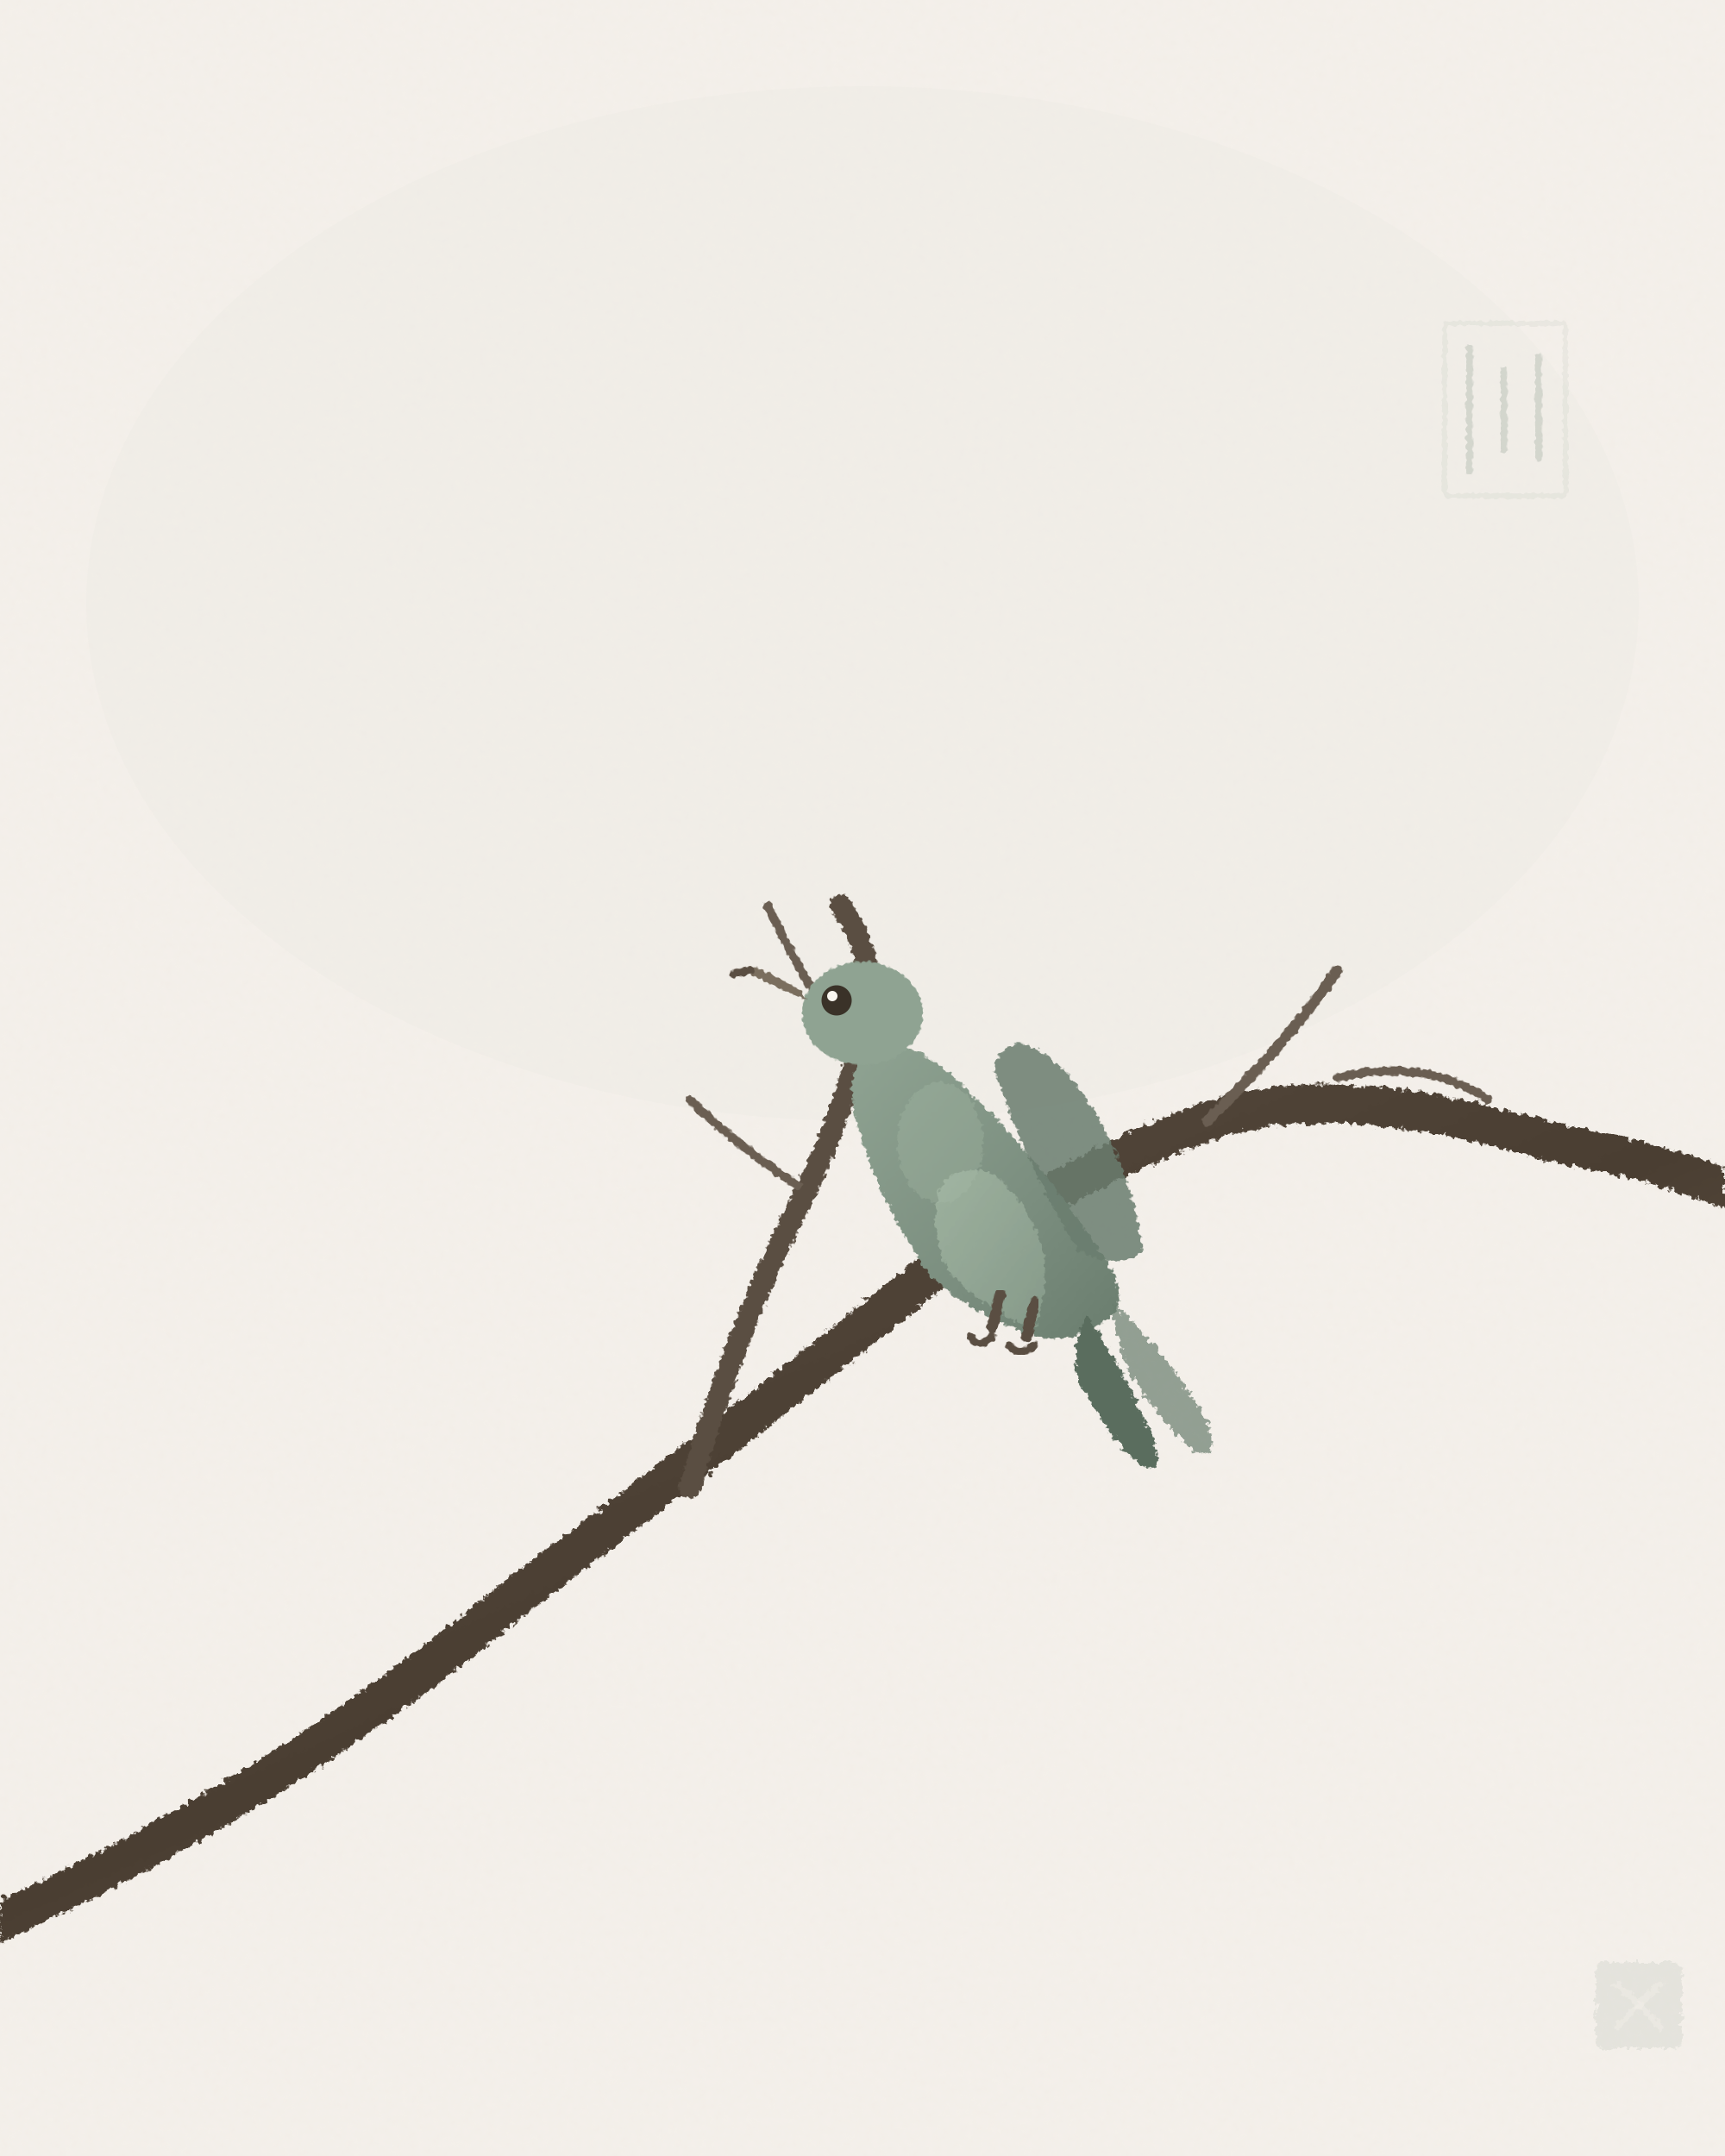
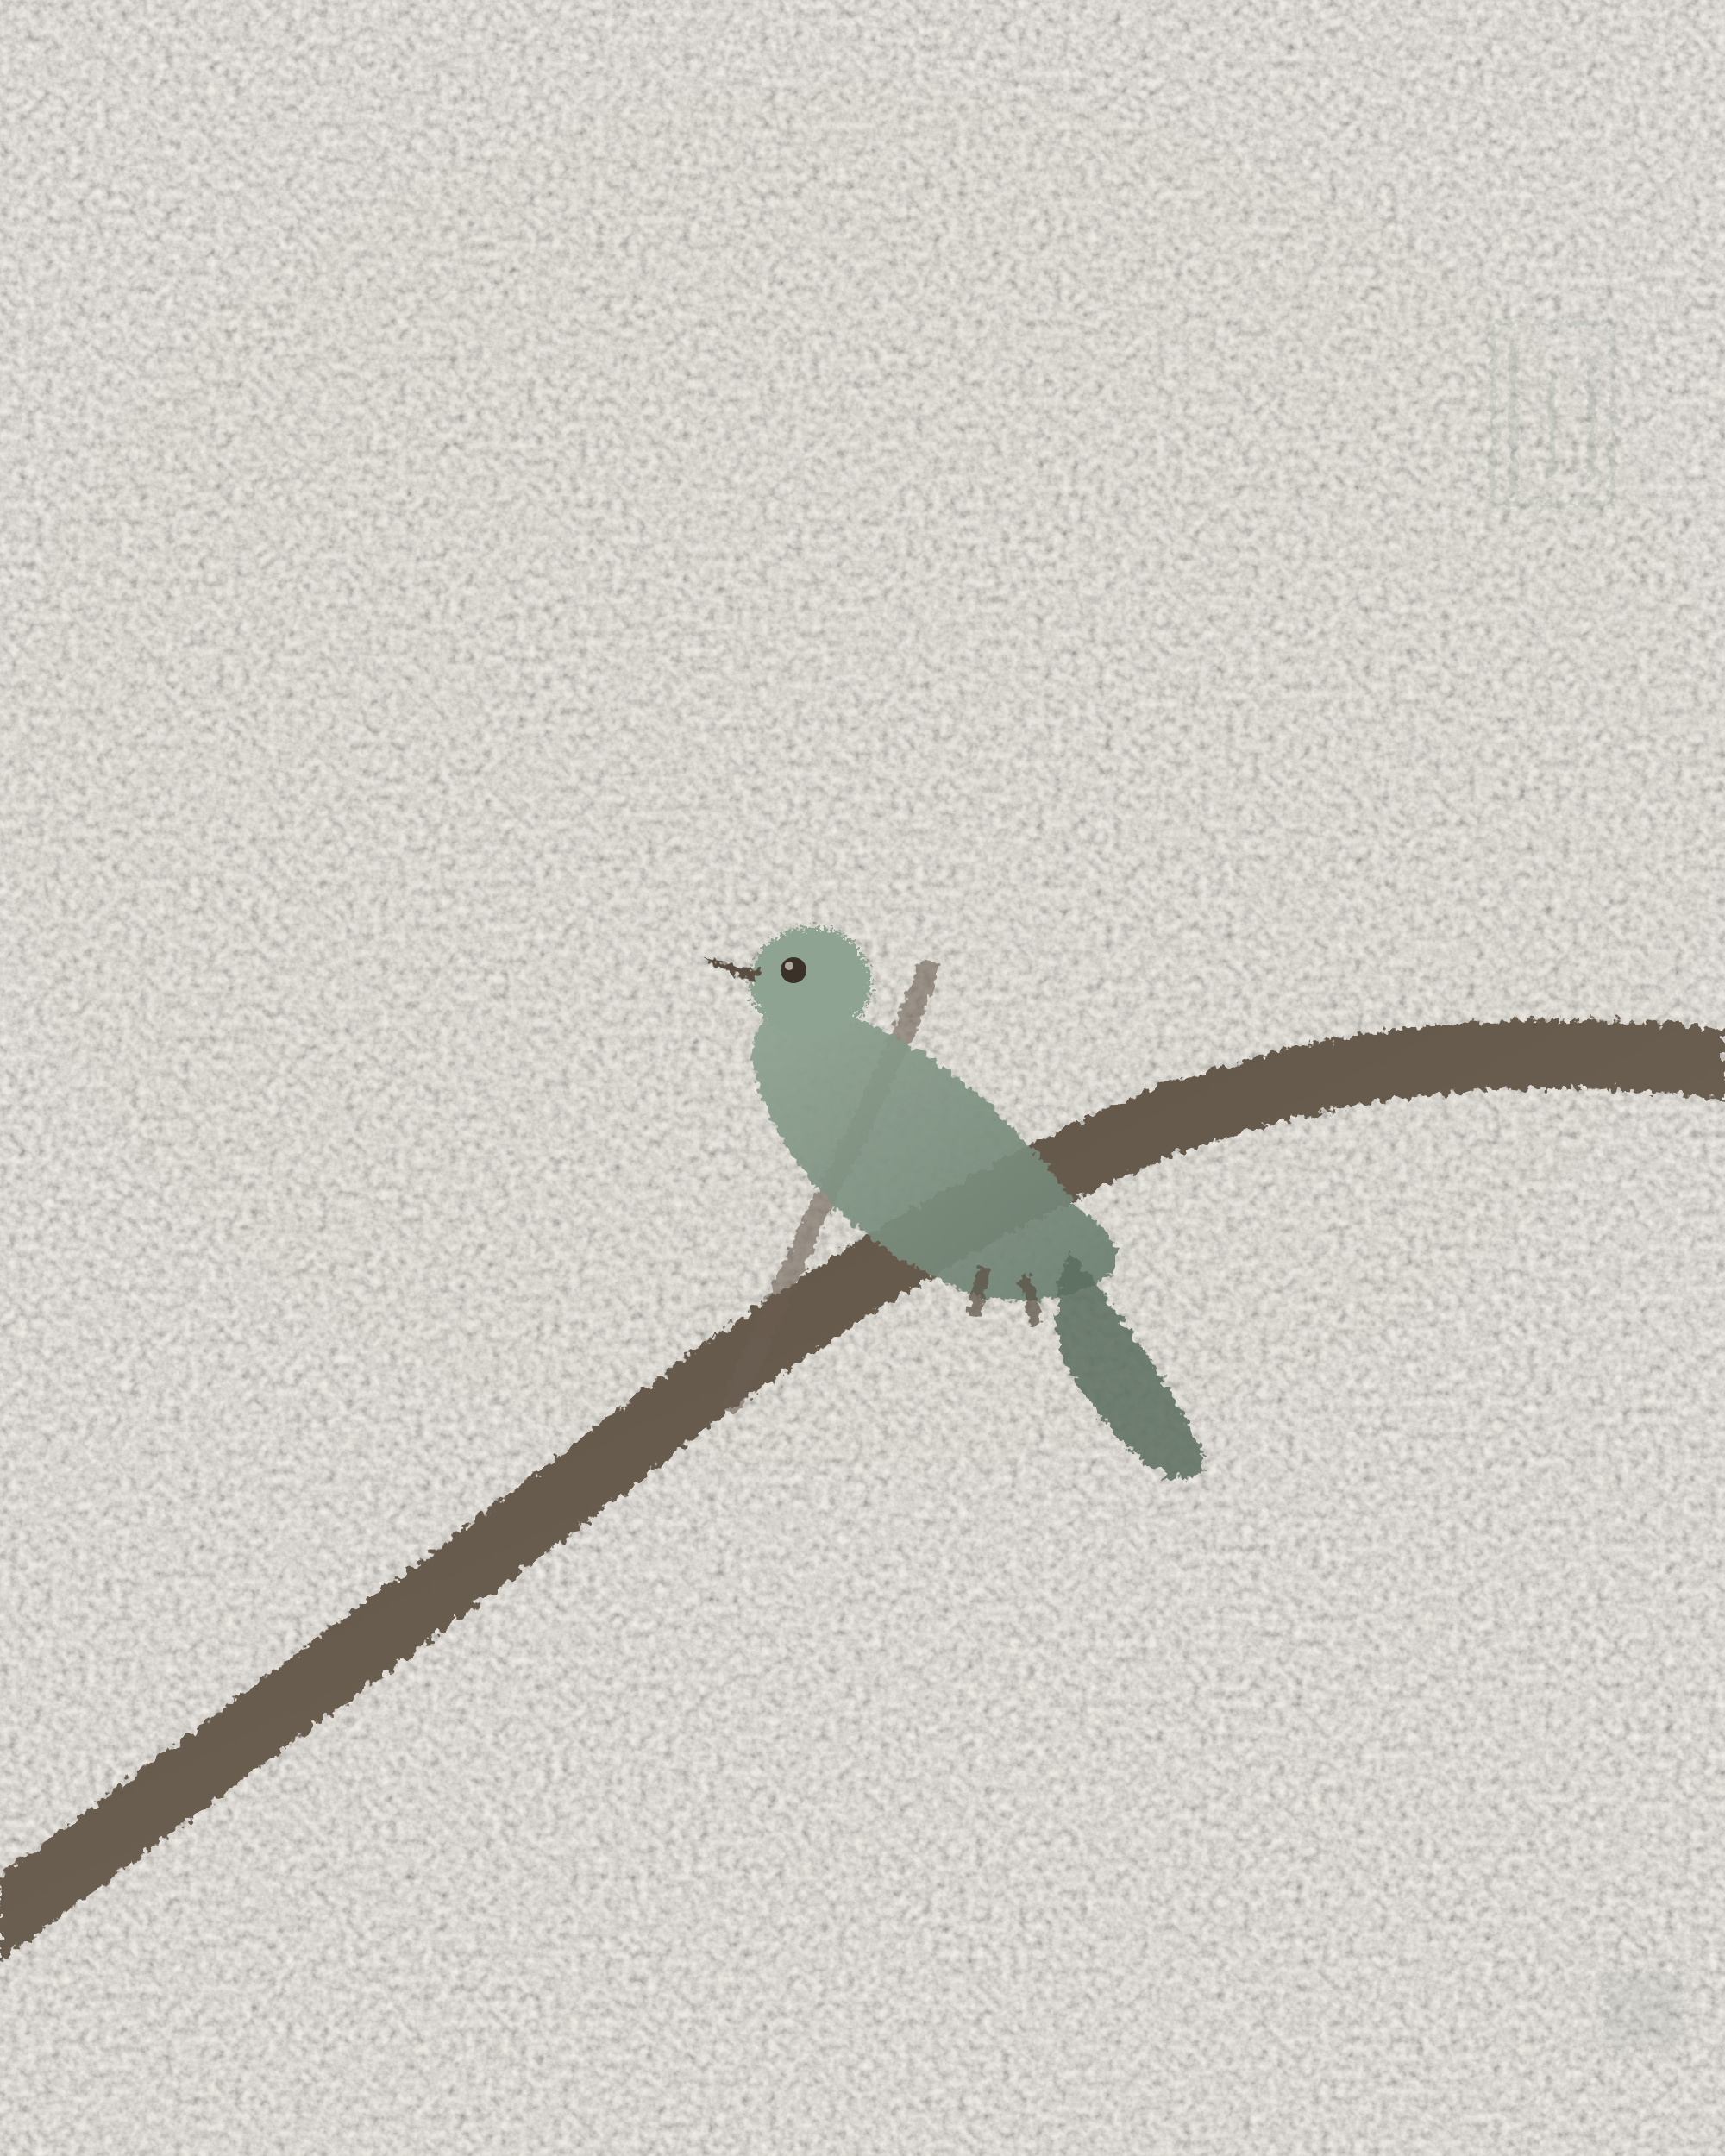
<svg xmlns="http://www.w3.org/2000/svg" viewBox="0 0 400 500" width="100%" height="100%">
  <defs>
    <filter id="grain">
-       <feTurbulence type="fractalNoise" baseFrequency="0.55" numOctaves="4" seed="3" result="noise" />
-       <feColorMatrix type="saturate" values="0" in="noise" result="gray" />
-       <feComponentTransfer in="gray" result="soft">
-         <feFuncA type="linear" slope="0.035" />
+       <feTurbulence type="fractalNoise" baseFrequency="0.5" numOctaves="4" seed="3" result="n" />
+       <feColorMatrix type="saturate" values="0" in="n" result="g" />
+       <feComponentTransfer in="g">
+         <feFuncA type="linear" slope="0.04" />
      </feComponentTransfer>
-       <feBlend in="SourceGraphic" in2="soft" mode="multiply" />
+       <feBlend in="SourceGraphic" in2="g" mode="multiply" />
    </filter>
-     <filter id="brushBold" x="-15%" y="-15%" width="130%" height="130%">
-       <feTurbulence type="fractalNoise" baseFrequency="0.7" numOctaves="3" seed="17" result="noise" />
-       <feDisplacementMap in="SourceGraphic" in2="noise" scale="2.5" xChannelSelector="R" yChannelSelector="G" />
+     <filter id="brushH" x="-20%" y="-20%" width="140%" height="140%">
+       <feTurbulence type="fractalNoise" baseFrequency="0.5" numOctaves="3" seed="7" result="n" />
+       <feDisplacementMap in="SourceGraphic" in2="n" scale="4" xChannelSelector="R" yChannelSelector="G" />
    </filter>
-     <filter id="brushMed" x="-10%" y="-10%" width="120%" height="120%">
-       <feTurbulence type="fractalNoise" baseFrequency="0.85" numOctaves="2" seed="23" result="noise" />
-       <feDisplacementMap in="SourceGraphic" in2="noise" scale="1.8" xChannelSelector="R" yChannelSelector="B" />
+     <filter id="brushM" x="-15%" y="-15%" width="130%" height="130%">
+       <feTurbulence type="fractalNoise" baseFrequency="0.65" numOctaves="2" seed="13" result="n" />
+       <feDisplacementMap in="SourceGraphic" in2="n" scale="3" xChannelSelector="R" yChannelSelector="B" />
    </filter>
-     <filter id="brushFine" x="-5%" y="-5%" width="110%" height="110%">
-       <feTurbulence type="fractalNoise" baseFrequency="1.0" numOctaves="1" seed="31" result="noise" />
-       <feDisplacementMap in="SourceGraphic" in2="noise" scale="1.2" xChannelSelector="R" yChannelSelector="G" />
+     <filter id="splatter" x="-25%" y="-25%" width="150%" height="150%">
+       <feTurbulence type="fractalNoise" baseFrequency="1.2" numOctaves="2" seed="19" result="n" />
+       <feDisplacementMap in="SourceGraphic" in2="n" scale="5" xChannelSelector="B" yChannelSelector="R" />
    </filter>
-     <linearGradient id="sageBody" x1="0%" y1="0%" x2="100%" y2="100%">
+     <linearGradient id="sageGrad" x1="0%" y1="0%" x2="100%" y2="100%">
      <stop offset="0%" stop-color="#8FA392" />
-       <stop offset="60%" stop-color="#7B8E7F" />
      <stop offset="100%" stop-color="#6a7d6e" />
    </linearGradient>
-     <linearGradient id="sageLight" x1="0%" y1="0%" x2="100%" y2="100%">
+     <linearGradient id="sageLight" x1="0%" y1="100%" x2="100%" y2="0%">
      <stop offset="0%" stop-color="#a8bca8" />
      <stop offset="100%" stop-color="#8FA392" />
    </linearGradient>
    <linearGradient id="branchGrad" x1="0%" y1="0%" x2="100%" y2="100%">
      <stop offset="0%" stop-color="#5a4e42" />
-       <stop offset="50%" stop-color="#4a3e32" />
      <stop offset="100%" stop-color="#7a6e5e" />
    </linearGradient>
  </defs>
  <rect width="400" height="500" fill="#f4f0ea" filter="url(#grain)" />
-   <ellipse cx="200" cy="140" rx="180" ry="120" fill="#8FA392" opacity="0.025" />
-   <g filter="url(#brushBold)">
-     <path d="M-10 450 Q60 420 120 370 Q160 340 210 300 Q240 275 280 260 Q310 250 360 265 Q390 270 410 280" fill="none" stroke="url(#branchGrad)" stroke-width="9" stroke-linecap="round" />
+   <ellipse cx="200" cy="180" rx="200" ry="160" fill="#8FA392" opacity="0.018" />
+   <g filter="url(#brushH)">
+     <path d="M-20 460 Q60 400 140 340 Q200 290 270 260 Q340 235 420 250" fill="none" stroke="url(#branchGrad)" stroke-width="16" stroke-linecap="round" stroke-linejoin="round" />
  </g>
-   <g filter="url(#brushMed)">
-     <path d="M160 345 Q170 310 185 280 Q195 260 200 240 Q205 225 195 210" fill="none" stroke="#5a4e42" stroke-width="5" stroke-linecap="round" />
+   <g filter="url(#brushM)" opacity="0.6">
+     <path d="M170 325 Q185 290 200 260 Q210 240 215 225" fill="none" stroke="#6a5e52" stroke-width="5" stroke-linecap="round" />
  </g>
-   <g filter="url(#brushFine)">
-     <path d="M280 260 Q300 240 310 225" fill="none" stroke="#6a5e52" stroke-width="2.5" stroke-linecap="round" />
-     <path d="M310 250 Q330 245 345 255" fill="none" stroke="#6a5e52" stroke-width="2" stroke-linecap="round" />
-     <path d="M195 240 Q185 225 178 210" fill="none" stroke="#6a5e52" stroke-width="2" stroke-linecap="round" />
-     <path d="M185 275 Q170 265 160 255" fill="none" stroke="#6a5e52" stroke-width="2" stroke-linecap="round" />
+   <g filter="url(#brushM)">
+     <path d="M250 280 Q225 245 195 235 Q180 230 175 240 Q172 250 185 270 Q200 290 225 300 Q245 305 258 295 Q262 288 250 280Z" fill="url(#sageGrad)" opacity="0.92" />
  </g>
-   <g filter="url(#brushMed)">
-     <path d="M255 290 Q235 260 215 245 Q205 240 200 245 Q195 250 200 265 Q205 280 215 295 Q225 305 240 310 Q250 312 258 305 Q262 300 255 290Z" fill="url(#sageBody)" />
-     <path d="M240 308 Q230 305 220 295 Q215 285 218 275 Q222 270 230 272 Q238 278 242 290 Q243 300 240 308Z" fill="url(#sageLight)" opacity="0.7" />
-     <ellipse cx="218" cy="265" rx="10" ry="14" fill="#a8bca8" opacity="0.3" />
-     <path d="M250 290 Q238 270 232 252 Q228 245 236 242 Q244 243 252 255 Q262 270 265 290 Q260 295 250 290Z" fill="#6a7d6e" opacity="0.85" />
+   <g filter="url(#brushH)">
+     <path d="M248 290 Q265 310 278 335 Q282 345 270 342 Q258 335 248 318 Q242 305 248 290Z" fill="#5a6d5e" opacity="0.85" />
  </g>
-   <g filter="url(#brushBold)">
-     <path d="M252 305 Q262 320 268 335 Q270 342 265 340 Q258 335 250 320 Q248 312 252 305Z" fill="#5a6d5e" />
-     <path d="M258 302 Q272 315 280 330 Q283 338 278 337 Q270 332 262 318 Q258 310 258 302Z" fill="#6a7d6e" opacity="0.7" />
+   <g filter="url(#splatter)">
+     <ellipse cx="188" cy="228" rx="14" ry="13" fill="#8FA392" />
  </g>
-   <g filter="url(#brushFine)">
-     <ellipse cx="200" cy="235" rx="14" ry="12" fill="#8FA392" />
+   <g filter="url(#brushM)">
+     <path d="M176 225 L162 222 L175 228Z" fill="#5a4e42" />
  </g>
-   <g filter="url(#brushFine)">
-     <path d="M187 232 Q178 228 174 226 Q172 225 174 224 Q178 225 186 230Z" fill="#7a6e5e" />
-     <line x1="174" y1="225" x2="170" y2="226" stroke="#5a4e42" stroke-width="1.8" stroke-linecap="round" />
+   <circle cx="184" cy="225" r="3" fill="#3a3228" />
+   <circle cx="183" cy="224" r="1" fill="#faf6ef" opacity="0.6" />
+   <g filter="url(#brushM)" opacity="0.7">
+     <line x1="228" y1="295" x2="226" y2="304" stroke="#5a4e42" stroke-width="3" stroke-linecap="round" />
+     <line x1="238" y1="297" x2="240" y2="306" stroke="#5a4e42" stroke-width="3" stroke-linecap="round" />
  </g>
-   <g>
-     <circle cx="194" cy="232" r="3.5" fill="#3a3228" />
-     <circle cx="193" cy="231" r="1.2" fill="#faf6ef" />
+   <g filter="url(#brushM)" opacity="0.18">
+     <rect x="350" y="80" width="2" height="35" rx="1" fill="#7B8E7F" />
+     <rect x="359" y="85" width="2" height="25" rx="1" fill="#7B8E7F" />
+     <rect x="368" y="82" width="2" height="30" rx="1" fill="#7B8E7F" />
+     <rect x="346" y="75" width="28" height="42" rx="1" fill="none" stroke="#7B8E7F" stroke-width="1.2" />
  </g>
-   <g filter="url(#brushFine)">
-     <line x1="232" y1="300" x2="230" y2="308" stroke="#5a4e42" stroke-width="2.5" stroke-linecap="round" />
-     <line x1="240" y1="302" x2="238" y2="310" stroke="#5a4e42" stroke-width="2.5" stroke-linecap="round" />
-     <path d="M225 310 Q227 313 230 310" fill="none" stroke="#5a4e42" stroke-width="1.8" stroke-linecap="round" />
-     <path d="M234 312 Q236 315 240 312" fill="none" stroke="#5a4e42" stroke-width="1.8" stroke-linecap="round" />
-   </g>
-   <g filter="url(#brushFine)" opacity="0.25">
-     <rect x="340" y="80" width="1.5" height="30" rx="0.5" fill="#7B8E7F" />
-     <rect x="348" y="85" width="1.5" height="20" rx="0.5" fill="#7B8E7F" />
-     <rect x="356" y="82" width="1.5" height="25" rx="0.5" fill="#7B8E7F" />
-     <rect x="335" y="75" width="28" height="40" rx="1" fill="none" stroke="#7B8E7F" stroke-width="1.2" opacity="0.35" />
-   </g>
-   <g filter="url(#brushBold)" opacity="0.15">
-     <rect x="370" y="455" width="20" height="20" rx="2" fill="#8FA392" />
-     <line x1="375" y1="460" x2="385" y2="470" stroke="#f4f0ea" stroke-width="1.5" opacity="0.4" stroke-linecap="round" />
-     <line x1="385" y1="460" x2="375" y2="470" stroke="#f4f0ea" stroke-width="1.5" opacity="0.4" stroke-linecap="round" />
+   <g filter="url(#splatter)" opacity="0.1">
+     <rect x="372" y="457" width="18" height="18" rx="1" fill="#6a7d6e" />
  </g>
</svg>
